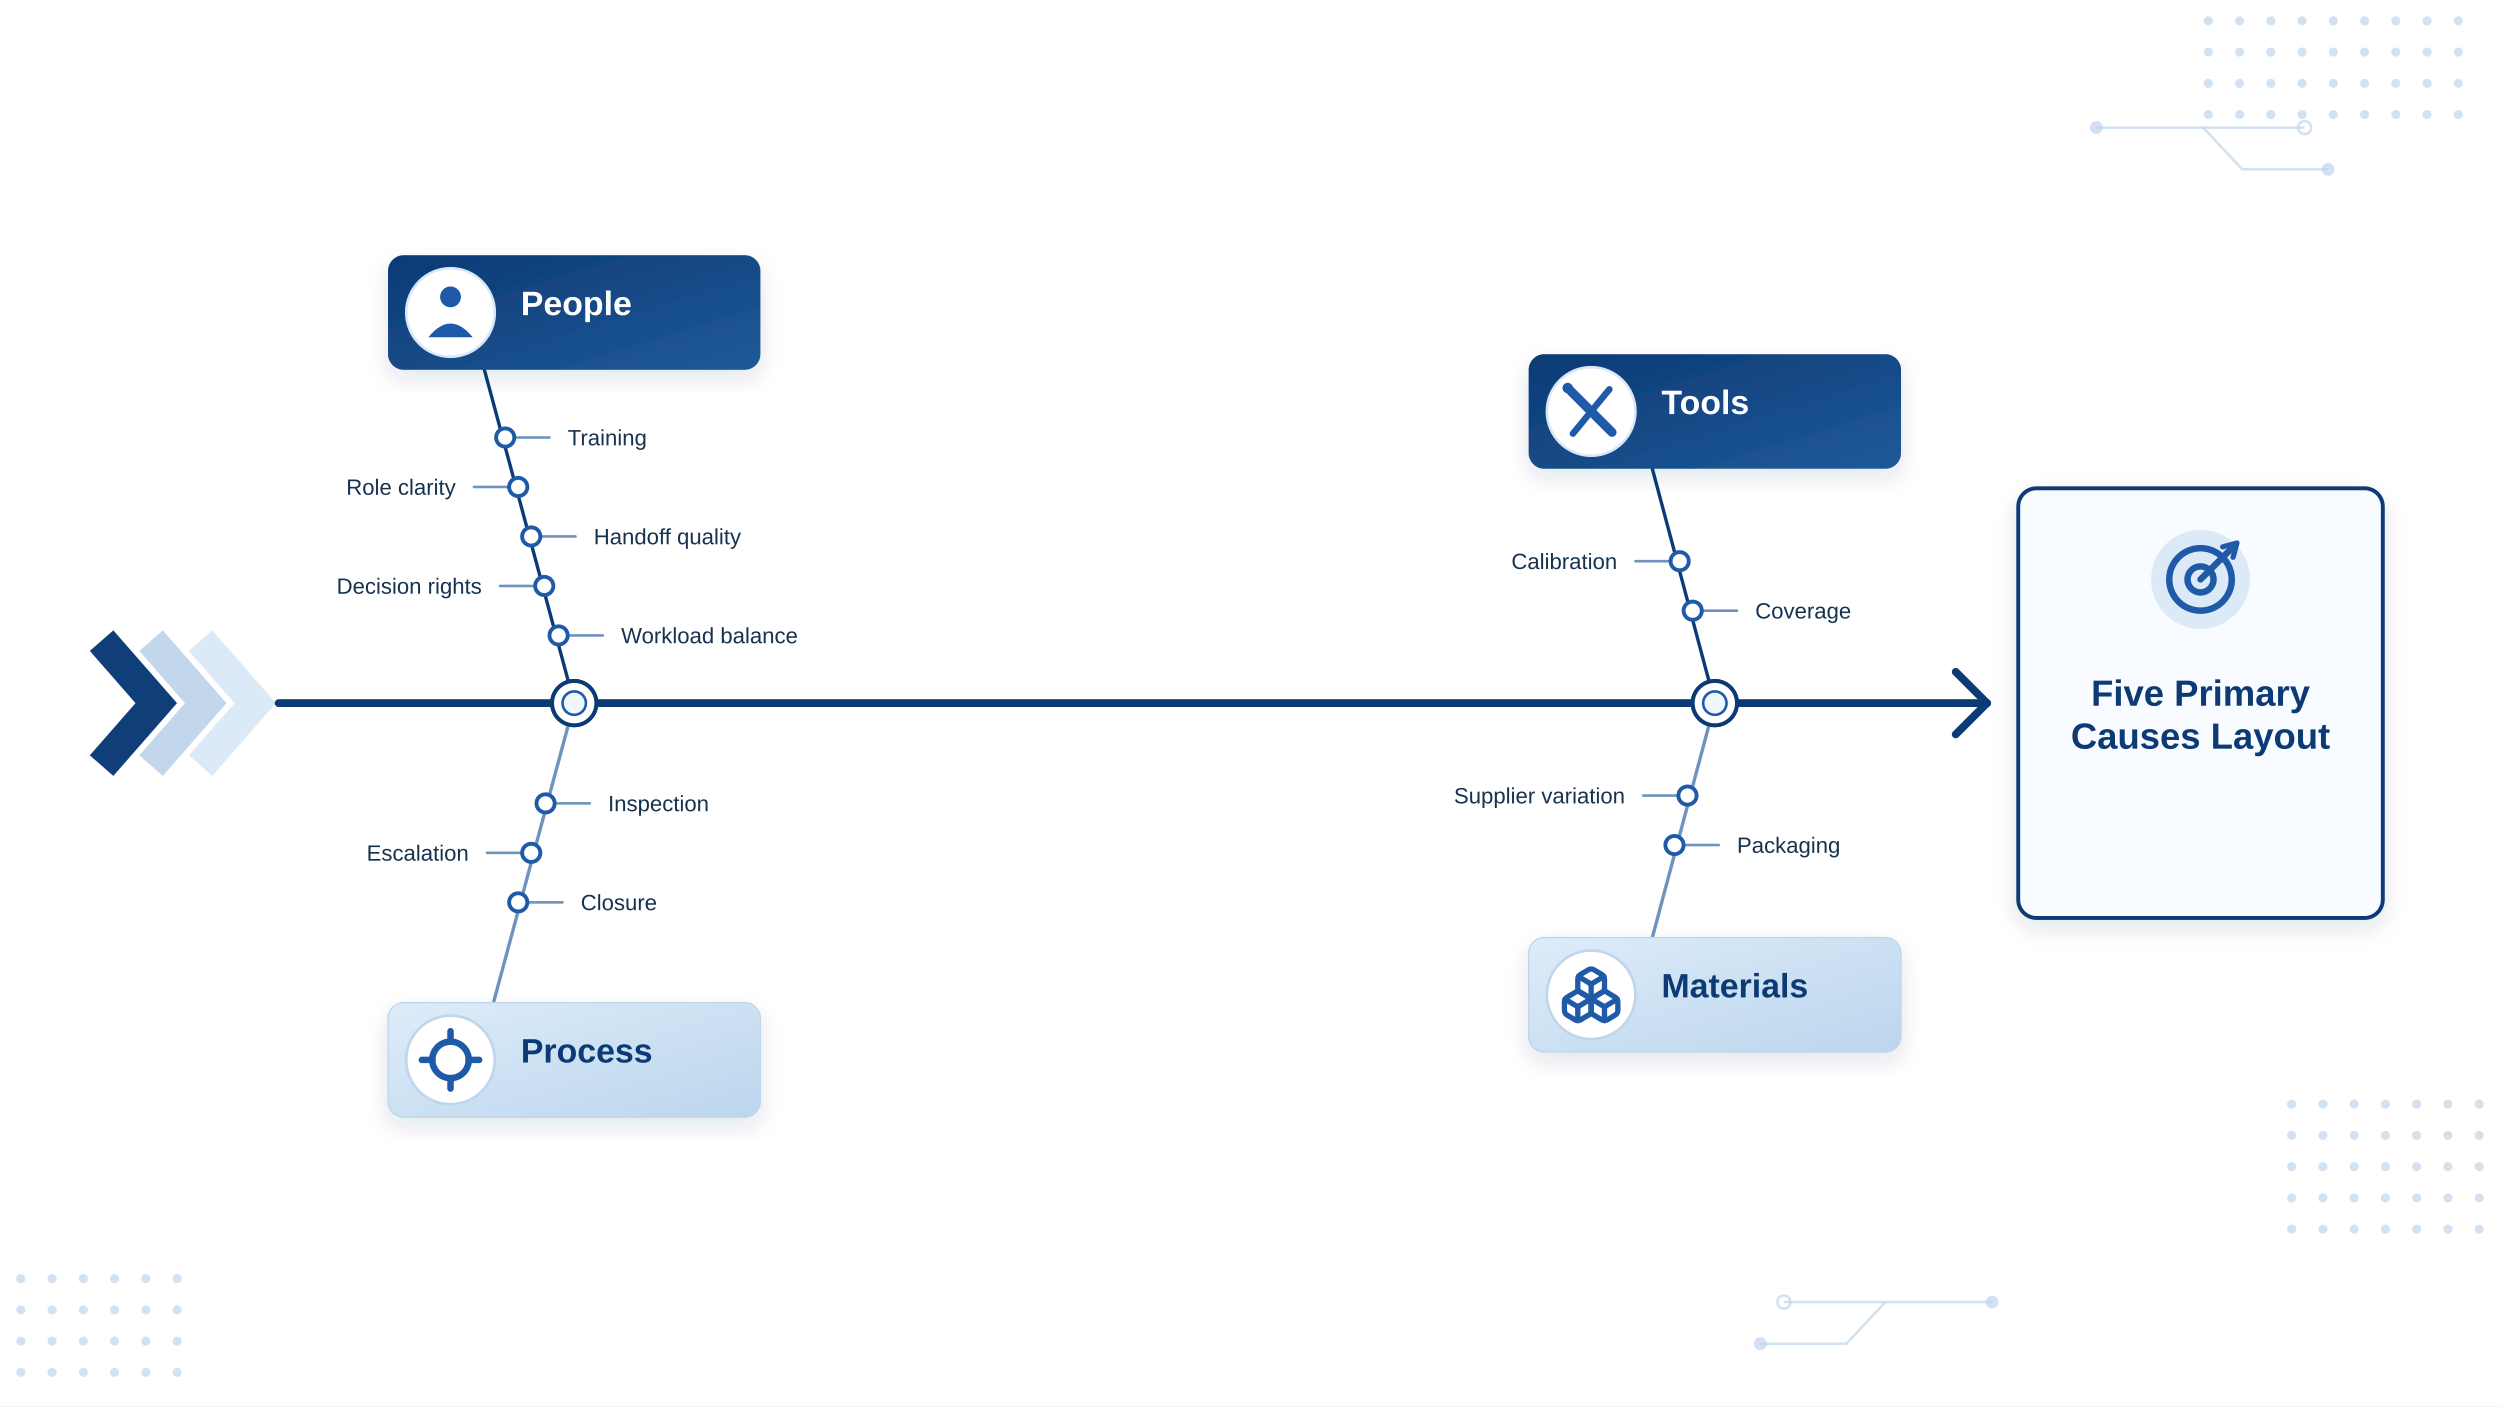
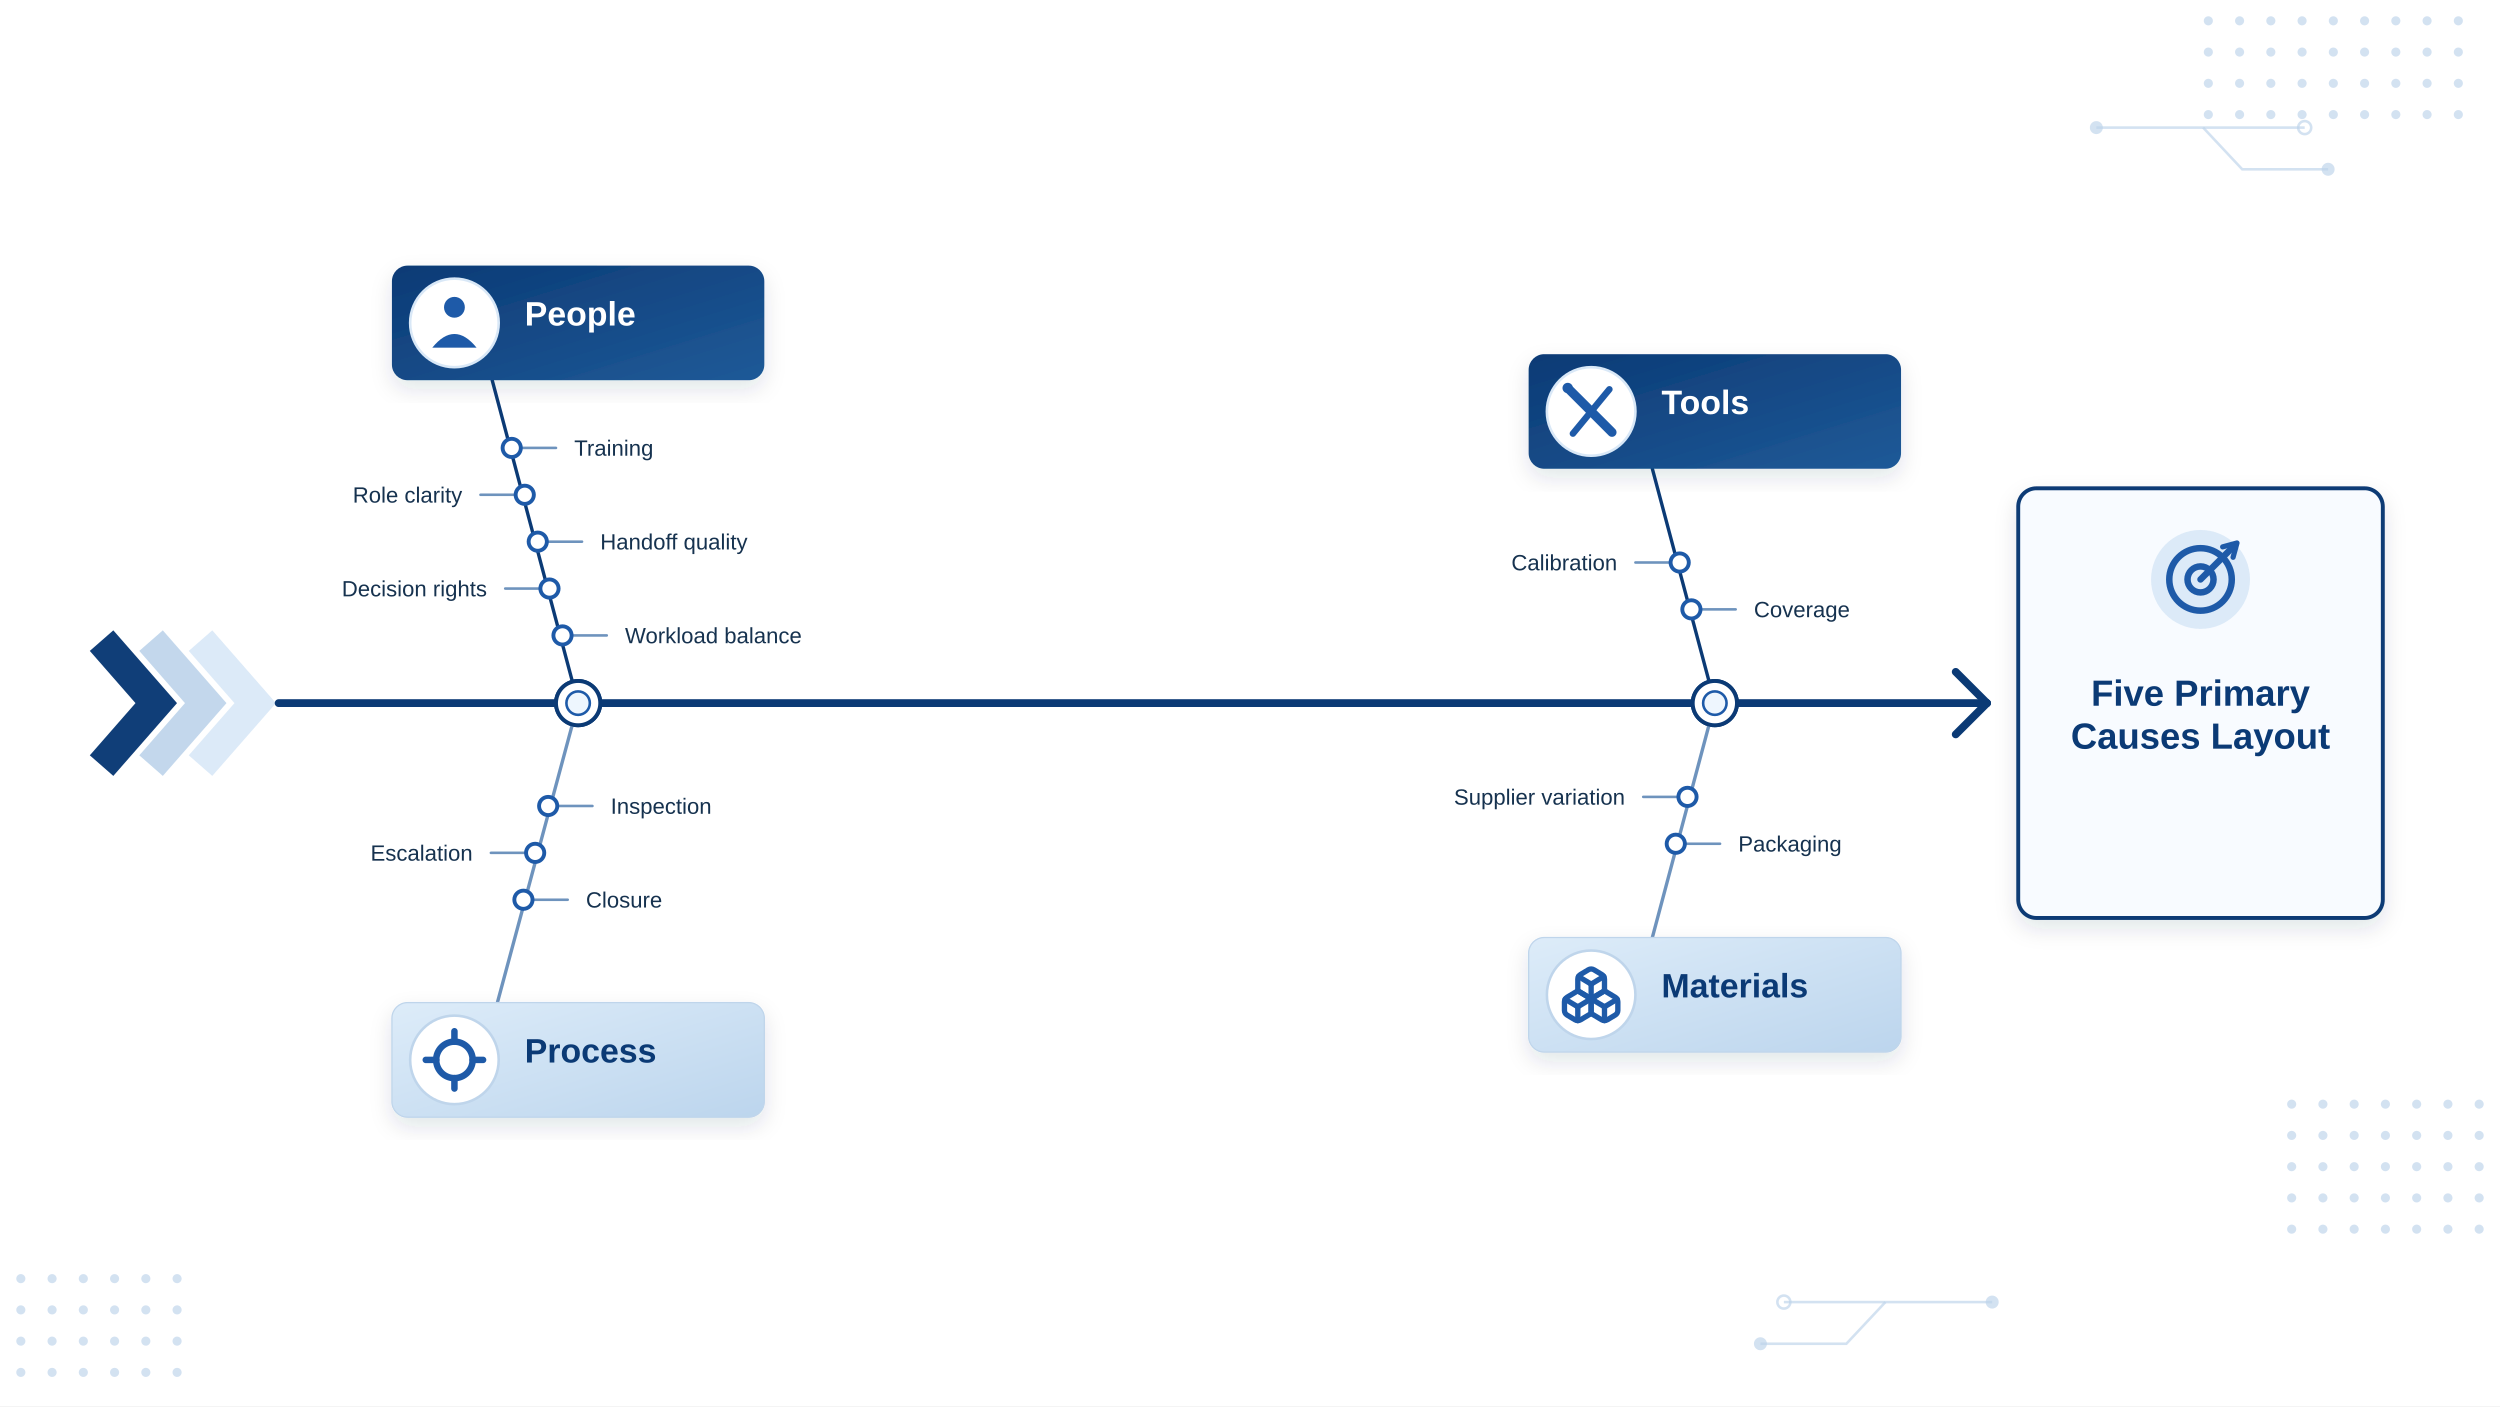
<svg xmlns="http://www.w3.org/2000/svg" width="1920" height="1080" viewBox="0 0 1920 1080" role="img" aria-label="Five Primary Causes Layout">
  <defs>
    <linearGradient id="topCardGradient" x1="0" y1="0" x2="1" y2="1">
      <stop offset="0%" stop-color="#0B3A75" />
      <stop offset="100%" stop-color="#1F5A98" />
    </linearGradient>
    <linearGradient id="bottomCardGradient" x1="0" y1="0" x2="1" y2="1">
      <stop offset="0%" stop-color="#DDECF9" />
      <stop offset="100%" stop-color="#BCD5ED" />
    </linearGradient>
    <filter id="softShadow" x="-20%" y="-20%" width="140%" height="140%">
      <feDropShadow dx="0" dy="7" stdDeviation="8" flood-color="#16324F" flood-opacity="0.12" />
    </filter>
  </defs>
  <rect x="0" y="0" width="1920" height="1080" fill="#FFFFFF" />
  <circle cx="1696" cy="16" r="3.5" fill="#BCD2EA" opacity="0.65" />
  <circle cx="1720" cy="16" r="3.5" fill="#BCD2EA" opacity="0.65" />
  <circle cx="1744" cy="16" r="3.5" fill="#BCD2EA" opacity="0.65" />
  <circle cx="1768" cy="16" r="3.5" fill="#BCD2EA" opacity="0.65" />
  <circle cx="1792" cy="16" r="3.5" fill="#BCD2EA" opacity="0.65" />
  <circle cx="1816" cy="16" r="3.5" fill="#BCD2EA" opacity="0.65" />
  <circle cx="1840" cy="16" r="3.5" fill="#BCD2EA" opacity="0.65" />
  <circle cx="1864" cy="16" r="3.5" fill="#BCD2EA" opacity="0.65" />
  <circle cx="1888" cy="16" r="3.5" fill="#BCD2EA" opacity="0.65" />
  <circle cx="1696" cy="40" r="3.5" fill="#BCD2EA" opacity="0.65" />
  <circle cx="1720" cy="40" r="3.5" fill="#BCD2EA" opacity="0.65" />
  <circle cx="1744" cy="40" r="3.5" fill="#BCD2EA" opacity="0.65" />
  <circle cx="1768" cy="40" r="3.5" fill="#BCD2EA" opacity="0.65" />
  <circle cx="1792" cy="40" r="3.5" fill="#BCD2EA" opacity="0.65" />
  <circle cx="1816" cy="40" r="3.5" fill="#BCD2EA" opacity="0.65" />
  <circle cx="1840" cy="40" r="3.5" fill="#BCD2EA" opacity="0.65" />
  <circle cx="1864" cy="40" r="3.5" fill="#BCD2EA" opacity="0.65" />
  <circle cx="1888" cy="40" r="3.5" fill="#BCD2EA" opacity="0.65" />
  <circle cx="1696" cy="64" r="3.5" fill="#BCD2EA" opacity="0.65" />
  <circle cx="1720" cy="64" r="3.5" fill="#BCD2EA" opacity="0.65" />
  <circle cx="1744" cy="64" r="3.5" fill="#BCD2EA" opacity="0.65" />
  <circle cx="1768" cy="64" r="3.5" fill="#BCD2EA" opacity="0.65" />
  <circle cx="1792" cy="64" r="3.5" fill="#BCD2EA" opacity="0.65" />
  <circle cx="1816" cy="64" r="3.5" fill="#BCD2EA" opacity="0.65" />
  <circle cx="1840" cy="64" r="3.5" fill="#BCD2EA" opacity="0.65" />
  <circle cx="1864" cy="64" r="3.5" fill="#BCD2EA" opacity="0.65" />
  <circle cx="1888" cy="64" r="3.5" fill="#BCD2EA" opacity="0.65" />
  <circle cx="1696" cy="88" r="3.5" fill="#BCD2EA" opacity="0.65" />
  <circle cx="1720" cy="88" r="3.5" fill="#BCD2EA" opacity="0.65" />
  <circle cx="1744" cy="88" r="3.5" fill="#BCD2EA" opacity="0.65" />
  <circle cx="1768" cy="88" r="3.5" fill="#BCD2EA" opacity="0.65" />
  <circle cx="1792" cy="88" r="3.5" fill="#BCD2EA" opacity="0.65" />
  <circle cx="1816" cy="88" r="3.5" fill="#BCD2EA" opacity="0.65" />
  <circle cx="1840" cy="88" r="3.5" fill="#BCD2EA" opacity="0.65" />
  <circle cx="1864" cy="88" r="3.5" fill="#BCD2EA" opacity="0.65" />
  <circle cx="1888" cy="88" r="3.5" fill="#BCD2EA" opacity="0.65" />
  <circle cx="1760" cy="848" r="3.5" fill="#BCD2EA" opacity="0.65" />
  <circle cx="1784" cy="848" r="3.5" fill="#BCD2EA" opacity="0.65" />
  <circle cx="1808" cy="848" r="3.5" fill="#BCD2EA" opacity="0.65" />
  <circle cx="1832" cy="848" r="3.5" fill="#BCD2EA" opacity="0.65" />
  <circle cx="1856" cy="848" r="3.5" fill="#BCD2EA" opacity="0.65" />
  <circle cx="1880" cy="848" r="3.5" fill="#BCD2EA" opacity="0.65" />
  <circle cx="1904" cy="848" r="3.5" fill="#BCD2EA" opacity="0.65" />
  <circle cx="1760" cy="872" r="3.5" fill="#BCD2EA" opacity="0.65" />
  <circle cx="1784" cy="872" r="3.5" fill="#BCD2EA" opacity="0.65" />
  <circle cx="1808" cy="872" r="3.5" fill="#BCD2EA" opacity="0.65" />
  <circle cx="1832" cy="872" r="3.5" fill="#BCD2EA" opacity="0.65" />
  <circle cx="1856" cy="872" r="3.5" fill="#BCD2EA" opacity="0.65" />
  <circle cx="1880" cy="872" r="3.5" fill="#BCD2EA" opacity="0.65" />
  <circle cx="1904" cy="872" r="3.5" fill="#BCD2EA" opacity="0.65" />
  <circle cx="1760" cy="896" r="3.5" fill="#BCD2EA" opacity="0.65" />
  <circle cx="1784" cy="896" r="3.5" fill="#BCD2EA" opacity="0.65" />
  <circle cx="1808" cy="896" r="3.5" fill="#BCD2EA" opacity="0.65" />
  <circle cx="1832" cy="896" r="3.5" fill="#BCD2EA" opacity="0.65" />
  <circle cx="1856" cy="896" r="3.5" fill="#BCD2EA" opacity="0.65" />
  <circle cx="1880" cy="896" r="3.5" fill="#BCD2EA" opacity="0.65" />
  <circle cx="1904" cy="896" r="3.5" fill="#BCD2EA" opacity="0.65" />
  <circle cx="1760" cy="920" r="3.5" fill="#BCD2EA" opacity="0.65" />
  <circle cx="1784" cy="920" r="3.5" fill="#BCD2EA" opacity="0.65" />
  <circle cx="1808" cy="920" r="3.5" fill="#BCD2EA" opacity="0.65" />
  <circle cx="1832" cy="920" r="3.5" fill="#BCD2EA" opacity="0.65" />
  <circle cx="1856" cy="920" r="3.5" fill="#BCD2EA" opacity="0.65" />
  <circle cx="1880" cy="920" r="3.5" fill="#BCD2EA" opacity="0.65" />
  <circle cx="1904" cy="920" r="3.5" fill="#BCD2EA" opacity="0.65" />
  <circle cx="1760" cy="944" r="3.5" fill="#BCD2EA" opacity="0.65" />
  <circle cx="1784" cy="944" r="3.5" fill="#BCD2EA" opacity="0.65" />
  <circle cx="1808" cy="944" r="3.5" fill="#BCD2EA" opacity="0.65" />
  <circle cx="1832" cy="944" r="3.5" fill="#BCD2EA" opacity="0.65" />
  <circle cx="1856" cy="944" r="3.5" fill="#BCD2EA" opacity="0.65" />
  <circle cx="1880" cy="944" r="3.5" fill="#BCD2EA" opacity="0.65" />
  <circle cx="1904" cy="944" r="3.5" fill="#BCD2EA" opacity="0.65" />
  <circle cx="16" cy="982" r="3.5" fill="#BCD2EA" opacity="0.65" />
  <circle cx="40" cy="982" r="3.5" fill="#BCD2EA" opacity="0.65" />
  <circle cx="64" cy="982" r="3.5" fill="#BCD2EA" opacity="0.65" />
  <circle cx="88" cy="982" r="3.5" fill="#BCD2EA" opacity="0.65" />
  <circle cx="112" cy="982" r="3.5" fill="#BCD2EA" opacity="0.65" />
  <circle cx="136" cy="982" r="3.5" fill="#BCD2EA" opacity="0.65" />
  <circle cx="16" cy="1006" r="3.5" fill="#BCD2EA" opacity="0.65" />
  <circle cx="40" cy="1006" r="3.5" fill="#BCD2EA" opacity="0.65" />
  <circle cx="64" cy="1006" r="3.5" fill="#BCD2EA" opacity="0.65" />
  <circle cx="88" cy="1006" r="3.5" fill="#BCD2EA" opacity="0.65" />
  <circle cx="112" cy="1006" r="3.5" fill="#BCD2EA" opacity="0.65" />
  <circle cx="136" cy="1006" r="3.5" fill="#BCD2EA" opacity="0.65" />
  <circle cx="16" cy="1030" r="3.5" fill="#BCD2EA" opacity="0.65" />
  <circle cx="40" cy="1030" r="3.5" fill="#BCD2EA" opacity="0.65" />
  <circle cx="64" cy="1030" r="3.5" fill="#BCD2EA" opacity="0.65" />
  <circle cx="88" cy="1030" r="3.5" fill="#BCD2EA" opacity="0.65" />
  <circle cx="112" cy="1030" r="3.5" fill="#BCD2EA" opacity="0.65" />
  <circle cx="136" cy="1030" r="3.5" fill="#BCD2EA" opacity="0.65" />
  <circle cx="16" cy="1054" r="3.5" fill="#BCD2EA" opacity="0.65" />
  <circle cx="40" cy="1054" r="3.5" fill="#BCD2EA" opacity="0.65" />
  <circle cx="64" cy="1054" r="3.5" fill="#BCD2EA" opacity="0.65" />
  <circle cx="88" cy="1054" r="3.5" fill="#BCD2EA" opacity="0.65" />
  <circle cx="112" cy="1054" r="3.5" fill="#BCD2EA" opacity="0.65" />
  <circle cx="136" cy="1054" r="3.5" fill="#BCD2EA" opacity="0.65" />
  <line x1="1610" y1="98" x2="1770" y2="98" stroke="#BCD2EA" stroke-width="2" opacity="0.65" />
  <polyline points="1692,98 1722,130 1788,130" fill="none" stroke="#BCD2EA" stroke-width="2" opacity="0.65" />
  <circle cx="1610" cy="98" r="5" fill="#BCD2EA" opacity="0.65" />
  <circle cx="1770" cy="98" r="5" fill="none" stroke="#BCD2EA" stroke-width="2" opacity="0.65" />
  <circle cx="1788" cy="130" r="5" fill="#BCD2EA" opacity="0.65" />
  <line x1="1530" y1="1000" x2="1370" y2="1000" stroke="#BCD2EA" stroke-width="2" opacity="0.65" />
  <polyline points="1448,1000 1418,1032 1352,1032" fill="none" stroke="#BCD2EA" stroke-width="2" opacity="0.65" />
  <circle cx="1530" cy="1000" r="5" fill="#BCD2EA" opacity="0.65" />
  <circle cx="1370" cy="1000" r="5" fill="none" stroke="#BCD2EA" stroke-width="2" opacity="0.65" />
  <circle cx="1352" cy="1032" r="5" fill="#BCD2EA" opacity="0.65" />
  <polyline points="78,492 120,540 78,588" fill="none" stroke="#0B3A75" stroke-width="24" stroke-linecap="butt" stroke-linejoin="miter" opacity="0.98" />
  <polyline points="116,492 158,540 116,588" fill="none" stroke="#BFD5EB" stroke-width="24" stroke-linecap="butt" stroke-linejoin="miter" opacity="0.94" />
  <polyline points="154,492 196,540 154,588" fill="none" stroke="#D9E8F7" stroke-width="24" stroke-linecap="butt" stroke-linejoin="miter" opacity="0.92" />
  <line x1="214" y1="540" x2="1526" y2="540" stroke="#0B3A75" stroke-width="6" stroke-linecap="round" />
  <line x1="1502" y1="516" x2="1526" y2="540" stroke="#0B3A75" stroke-width="6" stroke-linecap="round" />
  <line x1="1502" y1="564" x2="1526" y2="540" stroke="#0B3A75" stroke-width="6" stroke-linecap="round" />
-   <line x1="441" y1="540" x2="372" y2="284" stroke="#0B3A75" stroke-width="2.6" stroke-linecap="round" />
-   <circle cx="441" cy="540" r="17" fill="#FFFFFF" stroke="#0B3A75" stroke-width="3" />
-   <circle cx="441" cy="540" r="9" fill="#EEF6FE" stroke="#1E5AA8" stroke-width="2" />
-   <rect x="298" y="196" width="286" height="88" rx="12" fill="url(#topCardGradient)" stroke="none" stroke-width="1" filter="url(#softShadow)" />
-   <circle cx="346" cy="240" r="34" fill="#FFFFFF" stroke="#D9E8F7" stroke-width="2" />
-   <circle cx="346" cy="228" r="8" fill="#1E5AA8" />
-   <path d="M 329 259 Q 346 238 363 259 Z" fill="#1E5AA8" />
-   <text x="400" y="242" font-family="Arial, Helvetica, Microsoft YaHei, Noto Sans CJK SC, sans-serif" font-size="26" font-weight="700" fill="#FFFFFF">People</text>
-   <line x1="388" y1="336" x2="422" y2="336" stroke="#6E93BD" stroke-width="2" stroke-linecap="round" />
-   <circle cx="388" cy="336" r="7" fill="#FFFFFF" stroke="#1E5AA8" stroke-width="3" />
-   <text x="436" y="342" text-anchor="start" font-family="Arial, Helvetica, Microsoft YaHei, Noto Sans CJK SC, sans-serif" font-size="17" fill="#16324F">Training</text>
-   <line x1="398" y1="374" x2="364" y2="374" stroke="#6E93BD" stroke-width="2" stroke-linecap="round" />
-   <circle cx="398" cy="374" r="7" fill="#FFFFFF" stroke="#1E5AA8" stroke-width="3" />
-   <text x="350" y="380" text-anchor="end" font-family="Arial, Helvetica, Microsoft YaHei, Noto Sans CJK SC, sans-serif" font-size="17" fill="#16324F">Role clarity</text>
-   <line x1="408" y1="412" x2="442" y2="412" stroke="#6E93BD" stroke-width="2" stroke-linecap="round" />
-   <circle cx="408" cy="412" r="7" fill="#FFFFFF" stroke="#1E5AA8" stroke-width="3" />
-   <text x="456" y="418" text-anchor="start" font-family="Arial, Helvetica, Microsoft YaHei, Noto Sans CJK SC, sans-serif" font-size="17" fill="#16324F">Handoff quality</text>
-   <line x1="418" y1="450" x2="384" y2="450" stroke="#6E93BD" stroke-width="2" stroke-linecap="round" />
-   <circle cx="418" cy="450" r="7" fill="#FFFFFF" stroke="#1E5AA8" stroke-width="3" />
-   <text x="370" y="456" text-anchor="end" font-family="Arial, Helvetica, Microsoft YaHei, Noto Sans CJK SC, sans-serif" font-size="17" fill="#16324F">Decision rights</text>
-   <line x1="429" y1="488" x2="463" y2="488" stroke="#6E93BD" stroke-width="2" stroke-linecap="round" />
-   <circle cx="429" cy="488" r="7" fill="#FFFFFF" stroke="#1E5AA8" stroke-width="3" />
-   <text x="477" y="494" text-anchor="start" font-family="Arial, Helvetica, Microsoft YaHei, Noto Sans CJK SC, sans-serif" font-size="17" fill="#16324F">Workload balance</text>
+   <line x1="444" y1="540" x2="378" y2="292" stroke="#0B3A75" stroke-width="2.6" stroke-linecap="round" />
+   <circle cx="444" cy="540" r="17" fill="#FFFFFF" stroke="#0B3A75" stroke-width="3" />
+   <circle cx="444" cy="540" r="9" fill="#EEF6FE" stroke="#1E5AA8" stroke-width="2" />
+   <rect x="301" y="204" width="286" height="88" rx="12" fill="url(#topCardGradient)" stroke="none" stroke-width="1" filter="url(#softShadow)" />
+   <circle cx="349" cy="248" r="34" fill="#FFFFFF" stroke="#D9E8F7" stroke-width="2" />
+   <circle cx="349" cy="236" r="8" fill="#1E5AA8" />
+   <path d="M 332 267 Q 349 246 366 267 Z" fill="#1E5AA8" />
+   <text x="403" y="250" font-family="Arial, Helvetica, Microsoft YaHei, Noto Sans CJK SC, sans-serif" font-size="26" font-weight="700" fill="#FFFFFF">People</text>
+   <line x1="393" y1="344" x2="427" y2="344" stroke="#6E93BD" stroke-width="2" stroke-linecap="round" />
+   <circle cx="393" cy="344" r="7" fill="#FFFFFF" stroke="#1E5AA8" stroke-width="3" />
+   <text x="441" y="350" text-anchor="start" font-family="Arial, Helvetica, Microsoft YaHei, Noto Sans CJK SC, sans-serif" font-size="17" fill="#16324F">Training</text>
+   <line x1="403" y1="380" x2="369" y2="380" stroke="#6E93BD" stroke-width="2" stroke-linecap="round" />
+   <circle cx="403" cy="380" r="7" fill="#FFFFFF" stroke="#1E5AA8" stroke-width="3" />
+   <text x="355" y="386" text-anchor="end" font-family="Arial, Helvetica, Microsoft YaHei, Noto Sans CJK SC, sans-serif" font-size="17" fill="#16324F">Role clarity</text>
+   <line x1="413" y1="416" x2="447" y2="416" stroke="#6E93BD" stroke-width="2" stroke-linecap="round" />
+   <circle cx="413" cy="416" r="7" fill="#FFFFFF" stroke="#1E5AA8" stroke-width="3" />
+   <text x="461" y="422" text-anchor="start" font-family="Arial, Helvetica, Microsoft YaHei, Noto Sans CJK SC, sans-serif" font-size="17" fill="#16324F">Handoff quality</text>
+   <line x1="422" y1="452" x2="388" y2="452" stroke="#6E93BD" stroke-width="2" stroke-linecap="round" />
+   <circle cx="422" cy="452" r="7" fill="#FFFFFF" stroke="#1E5AA8" stroke-width="3" />
+   <text x="374" y="458" text-anchor="end" font-family="Arial, Helvetica, Microsoft YaHei, Noto Sans CJK SC, sans-serif" font-size="17" fill="#16324F">Decision rights</text>
+   <line x1="432" y1="488" x2="466" y2="488" stroke="#6E93BD" stroke-width="2" stroke-linecap="round" />
+   <circle cx="432" cy="488" r="7" fill="#FFFFFF" stroke="#1E5AA8" stroke-width="3" />
+   <text x="480" y="494" text-anchor="start" font-family="Arial, Helvetica, Microsoft YaHei, Noto Sans CJK SC, sans-serif" font-size="17" fill="#16324F">Workload balance</text>
  <line x1="1317" y1="540" x2="1269" y2="360" stroke="#0B3A75" stroke-width="2.6" stroke-linecap="round" />
  <circle cx="1317" cy="540" r="17" fill="#FFFFFF" stroke="#0B3A75" stroke-width="3" />
  <circle cx="1317" cy="540" r="9" fill="#EEF6FE" stroke="#1E5AA8" stroke-width="2" />
  <rect x="1174" y="272" width="286" height="88" rx="12" fill="url(#topCardGradient)" stroke="none" stroke-width="1" filter="url(#softShadow)" />
  <circle cx="1222" cy="316" r="34" fill="#FFFFFF" stroke="#D9E8F7" stroke-width="2" />
  <line x1="1206" y1="300" x2="1238" y2="332" stroke="#1E5AA8" stroke-width="7" stroke-linecap="round" />
  <line x1="1236" y1="299" x2="1208" y2="333" stroke="#1E5AA8" stroke-width="5" stroke-linecap="round" />
  <circle cx="1204" cy="298" r="4" fill="#1E5AA8" />
  <text x="1276" y="318" font-family="Arial, Helvetica, Microsoft YaHei, Noto Sans CJK SC, sans-serif" font-size="26" font-weight="700" fill="#FFFFFF">Tools</text>
-   <line x1="1290" y1="431" x2="1256" y2="431" stroke="#6E93BD" stroke-width="2" stroke-linecap="round" />
-   <circle cx="1290" cy="431" r="7" fill="#FFFFFF" stroke="#1E5AA8" stroke-width="3" />
-   <text x="1242" y="437" text-anchor="end" font-family="Arial, Helvetica, Microsoft YaHei, Noto Sans CJK SC, sans-serif" font-size="17" fill="#16324F">Calibration</text>
-   <line x1="1300" y1="469" x2="1334" y2="469" stroke="#6E93BD" stroke-width="2" stroke-linecap="round" />
-   <circle cx="1300" cy="469" r="7" fill="#FFFFFF" stroke="#1E5AA8" stroke-width="3" />
-   <text x="1348" y="475" text-anchor="start" font-family="Arial, Helvetica, Microsoft YaHei, Noto Sans CJK SC, sans-serif" font-size="17" fill="#16324F">Coverage</text>
-   <line x1="441" y1="540" x2="379" y2="770" stroke="#6E93BD" stroke-width="2.6" stroke-linecap="round" />
-   <circle cx="441" cy="540" r="17" fill="#FFFFFF" stroke="#0B3A75" stroke-width="3" />
-   <circle cx="441" cy="540" r="9" fill="#EEF6FE" stroke="#1E5AA8" stroke-width="2" />
-   <rect x="298" y="770" width="286" height="88" rx="12" fill="url(#bottomCardGradient)" stroke="#BFD5EB" stroke-width="1" filter="url(#softShadow)" />
-   <circle cx="346" cy="814" r="34" fill="#FFFFFF" stroke="#BFD5EB" stroke-width="2" />
-   <circle cx="346" cy="814" r="14" fill="none" stroke="#1E5AA8" stroke-width="5" />
-   <line x1="346" y1="792" x2="346" y2="800" stroke="#1E5AA8" stroke-width="5" stroke-linecap="round" />
-   <line x1="346" y1="828" x2="346" y2="836" stroke="#1E5AA8" stroke-width="5" stroke-linecap="round" />
-   <line x1="324" y1="814" x2="332" y2="814" stroke="#1E5AA8" stroke-width="5" stroke-linecap="round" />
-   <line x1="360" y1="814" x2="368" y2="814" stroke="#1E5AA8" stroke-width="5" stroke-linecap="round" />
-   <text x="400" y="816" font-family="Arial, Helvetica, Microsoft YaHei, Noto Sans CJK SC, sans-serif" font-size="26" font-weight="700" fill="#0B3A75">Process</text>
-   <line x1="419" y1="617" x2="453" y2="617" stroke="#6E93BD" stroke-width="2" stroke-linecap="round" />
-   <circle cx="419" cy="617" r="7" fill="#FFFFFF" stroke="#1E5AA8" stroke-width="3" />
-   <text x="467" y="623" text-anchor="start" font-family="Arial, Helvetica, Microsoft YaHei, Noto Sans CJK SC, sans-serif" font-size="17" fill="#16324F">Inspection</text>
-   <line x1="408" y1="655" x2="374" y2="655" stroke="#6E93BD" stroke-width="2" stroke-linecap="round" />
-   <circle cx="408" cy="655" r="7" fill="#FFFFFF" stroke="#1E5AA8" stroke-width="3" />
-   <text x="360" y="661" text-anchor="end" font-family="Arial, Helvetica, Microsoft YaHei, Noto Sans CJK SC, sans-serif" font-size="17" fill="#16324F">Escalation</text>
-   <line x1="398" y1="693" x2="432" y2="693" stroke="#6E93BD" stroke-width="2" stroke-linecap="round" />
-   <circle cx="398" cy="693" r="7" fill="#FFFFFF" stroke="#1E5AA8" stroke-width="3" />
-   <text x="446" y="699" text-anchor="start" font-family="Arial, Helvetica, Microsoft YaHei, Noto Sans CJK SC, sans-serif" font-size="17" fill="#16324F">Closure</text>
+   <line x1="1290" y1="432" x2="1256" y2="432" stroke="#6E93BD" stroke-width="2" stroke-linecap="round" />
+   <circle cx="1290" cy="432" r="7" fill="#FFFFFF" stroke="#1E5AA8" stroke-width="3" />
+   <text x="1242" y="438" text-anchor="end" font-family="Arial, Helvetica, Microsoft YaHei, Noto Sans CJK SC, sans-serif" font-size="17" fill="#16324F">Calibration</text>
+   <line x1="1299" y1="468" x2="1333" y2="468" stroke="#6E93BD" stroke-width="2" stroke-linecap="round" />
+   <circle cx="1299" cy="468" r="7" fill="#FFFFFF" stroke="#1E5AA8" stroke-width="3" />
+   <text x="1347" y="474" text-anchor="start" font-family="Arial, Helvetica, Microsoft YaHei, Noto Sans CJK SC, sans-serif" font-size="17" fill="#16324F">Coverage</text>
+   <line x1="444" y1="540" x2="382" y2="770" stroke="#6E93BD" stroke-width="2.6" stroke-linecap="round" />
+   <circle cx="444" cy="540" r="17" fill="#FFFFFF" stroke="#0B3A75" stroke-width="3" />
+   <circle cx="444" cy="540" r="9" fill="#EEF6FE" stroke="#1E5AA8" stroke-width="2" />
+   <rect x="301" y="770" width="286" height="88" rx="12" fill="url(#bottomCardGradient)" stroke="#BFD5EB" stroke-width="1" filter="url(#softShadow)" />
+   <circle cx="349" cy="814" r="34" fill="#FFFFFF" stroke="#BFD5EB" stroke-width="2" />
+   <circle cx="349" cy="814" r="14" fill="none" stroke="#1E5AA8" stroke-width="5" />
+   <line x1="349" y1="792" x2="349" y2="800" stroke="#1E5AA8" stroke-width="5" stroke-linecap="round" />
+   <line x1="349" y1="828" x2="349" y2="836" stroke="#1E5AA8" stroke-width="5" stroke-linecap="round" />
+   <line x1="327" y1="814" x2="335" y2="814" stroke="#1E5AA8" stroke-width="5" stroke-linecap="round" />
+   <line x1="363" y1="814" x2="371" y2="814" stroke="#1E5AA8" stroke-width="5" stroke-linecap="round" />
+   <text x="403" y="816" font-family="Arial, Helvetica, Microsoft YaHei, Noto Sans CJK SC, sans-serif" font-size="26" font-weight="700" fill="#0B3A75">Process</text>
+   <line x1="421" y1="619" x2="455" y2="619" stroke="#6E93BD" stroke-width="2" stroke-linecap="round" />
+   <circle cx="421" cy="619" r="7" fill="#FFFFFF" stroke="#1E5AA8" stroke-width="3" />
+   <text x="469" y="625" text-anchor="start" font-family="Arial, Helvetica, Microsoft YaHei, Noto Sans CJK SC, sans-serif" font-size="17" fill="#16324F">Inspection</text>
+   <line x1="411" y1="655" x2="377" y2="655" stroke="#6E93BD" stroke-width="2" stroke-linecap="round" />
+   <circle cx="411" cy="655" r="7" fill="#FFFFFF" stroke="#1E5AA8" stroke-width="3" />
+   <text x="363" y="661" text-anchor="end" font-family="Arial, Helvetica, Microsoft YaHei, Noto Sans CJK SC, sans-serif" font-size="17" fill="#16324F">Escalation</text>
+   <line x1="402" y1="691" x2="436" y2="691" stroke="#6E93BD" stroke-width="2" stroke-linecap="round" />
+   <circle cx="402" cy="691" r="7" fill="#FFFFFF" stroke="#1E5AA8" stroke-width="3" />
+   <text x="450" y="697" text-anchor="start" font-family="Arial, Helvetica, Microsoft YaHei, Noto Sans CJK SC, sans-serif" font-size="17" fill="#16324F">Closure</text>
  <line x1="1317" y1="540" x2="1269" y2="720" stroke="#6E93BD" stroke-width="2.6" stroke-linecap="round" />
  <circle cx="1317" cy="540" r="17" fill="#FFFFFF" stroke="#0B3A75" stroke-width="3" />
  <circle cx="1317" cy="540" r="9" fill="#EEF6FE" stroke="#1E5AA8" stroke-width="2" />
  <rect x="1174" y="720" width="286" height="88" rx="12" fill="url(#bottomCardGradient)" stroke="#BFD5EB" stroke-width="1" filter="url(#softShadow)" />
  <circle cx="1222" cy="764" r="34" fill="#FFFFFF" stroke="#BFD5EB" stroke-width="2" />
  <g class="lucide-icon" transform="translate(1197.4 739.4) scale(2.05)" fill="none" stroke="#1E5AA8" stroke-width="2" stroke-linecap="round" stroke-linejoin="round">
    <path d="M2.97 12.92A2 2 0 0 0 2 14.63v3.24a2 2 0 0 0 .97 1.71l3 1.8a2 2 0 0 0 2.06 0L12 19v-5.5l-5-3-4.03 2.42Z" />
    <path d="m7 16.5-4.74-2.85" />
    <path d="m7 16.5 5-3" />
    <path d="M7 16.5v5.17" />
    <path d="M12 13.5V19l3.97 2.38a2 2 0 0 0 2.06 0l3-1.8a2 2 0 0 0 .97-1.71v-3.24a2 2 0 0 0-.97-1.71L17 10.5l-5 3Z" />
    <path d="m17 16.5-5-3" />
    <path d="m17 16.5 4.74-2.85" />
    <path d="M17 16.5v5.17" />
    <path d="M7.97 4.42A2 2 0 0 0 7 6.13v4.37l5 3 5-3V6.13a2 2 0 0 0-.97-1.71l-3-1.8a2 2 0 0 0-2.06 0l-3 1.8Z" />
    <path d="M12 8 7.26 5.15" />
    <path d="m12 8 4.74-2.85" />
    <path d="M12 13.5V8" />
  </g>
  <text x="1276" y="766" font-family="Arial, Helvetica, Microsoft YaHei, Noto Sans CJK SC, sans-serif" font-size="26" font-weight="700" fill="#0B3A75">Materials</text>
-   <line x1="1296" y1="611" x2="1262" y2="611" stroke="#6E93BD" stroke-width="2" stroke-linecap="round" />
-   <circle cx="1296" cy="611" r="7" fill="#FFFFFF" stroke="#1E5AA8" stroke-width="3" />
-   <text x="1248" y="617" text-anchor="end" font-family="Arial, Helvetica, Microsoft YaHei, Noto Sans CJK SC, sans-serif" font-size="17" fill="#16324F">Supplier variation</text>
-   <line x1="1286" y1="649" x2="1320" y2="649" stroke="#6E93BD" stroke-width="2" stroke-linecap="round" />
-   <circle cx="1286" cy="649" r="7" fill="#FFFFFF" stroke="#1E5AA8" stroke-width="3" />
-   <text x="1334" y="655" text-anchor="start" font-family="Arial, Helvetica, Microsoft YaHei, Noto Sans CJK SC, sans-serif" font-size="17" fill="#16324F">Packaging</text>
+   <line x1="1296" y1="612" x2="1262" y2="612" stroke="#6E93BD" stroke-width="2" stroke-linecap="round" />
+   <circle cx="1296" cy="612" r="7" fill="#FFFFFF" stroke="#1E5AA8" stroke-width="3" />
+   <text x="1248" y="618" text-anchor="end" font-family="Arial, Helvetica, Microsoft YaHei, Noto Sans CJK SC, sans-serif" font-size="17" fill="#16324F">Supplier variation</text>
+   <line x1="1287" y1="648" x2="1321" y2="648" stroke="#6E93BD" stroke-width="2" stroke-linecap="round" />
+   <circle cx="1287" cy="648" r="7" fill="#FFFFFF" stroke="#1E5AA8" stroke-width="3" />
+   <text x="1335" y="654" text-anchor="start" font-family="Arial, Helvetica, Microsoft YaHei, Noto Sans CJK SC, sans-serif" font-size="17" fill="#16324F">Packaging</text>
  <rect id="topic-block" x="1550" y="375" width="280" height="330" rx="14" ry="14" fill="#F8FBFF" stroke="#0B3A75" stroke-width="3" filter="url(#softShadow)" />
  <circle cx="1690" cy="445" r="38" fill="#D9E8F7" opacity="0.9" />
  <circle cx="1690" cy="445" r="24" fill="none" stroke="#1E5AA8" stroke-width="5" />
  <circle cx="1690" cy="445" r="10" fill="none" stroke="#1E5AA8" stroke-width="5" />
  <line x1="1690" y1="445" x2="1715" y2="420" stroke="#1E5AA8" stroke-width="5" stroke-linecap="round" />
  <polyline points="1707,420 1718,417 1715,428" fill="none" stroke="#1E5AA8" stroke-width="4" stroke-linecap="round" stroke-linejoin="round" />
  <text x="1690" y="542" text-anchor="middle" font-family="Arial, Helvetica, Microsoft YaHei, Noto Sans CJK SC, sans-serif" font-size="28" font-weight="700" fill="#0B3A75">Five Primary</text>
  <text x="1690" y="575" text-anchor="middle" font-family="Arial, Helvetica, Microsoft YaHei, Noto Sans CJK SC, sans-serif" font-size="28" font-weight="700" fill="#0B3A75">Causes Layout</text>
</svg>
